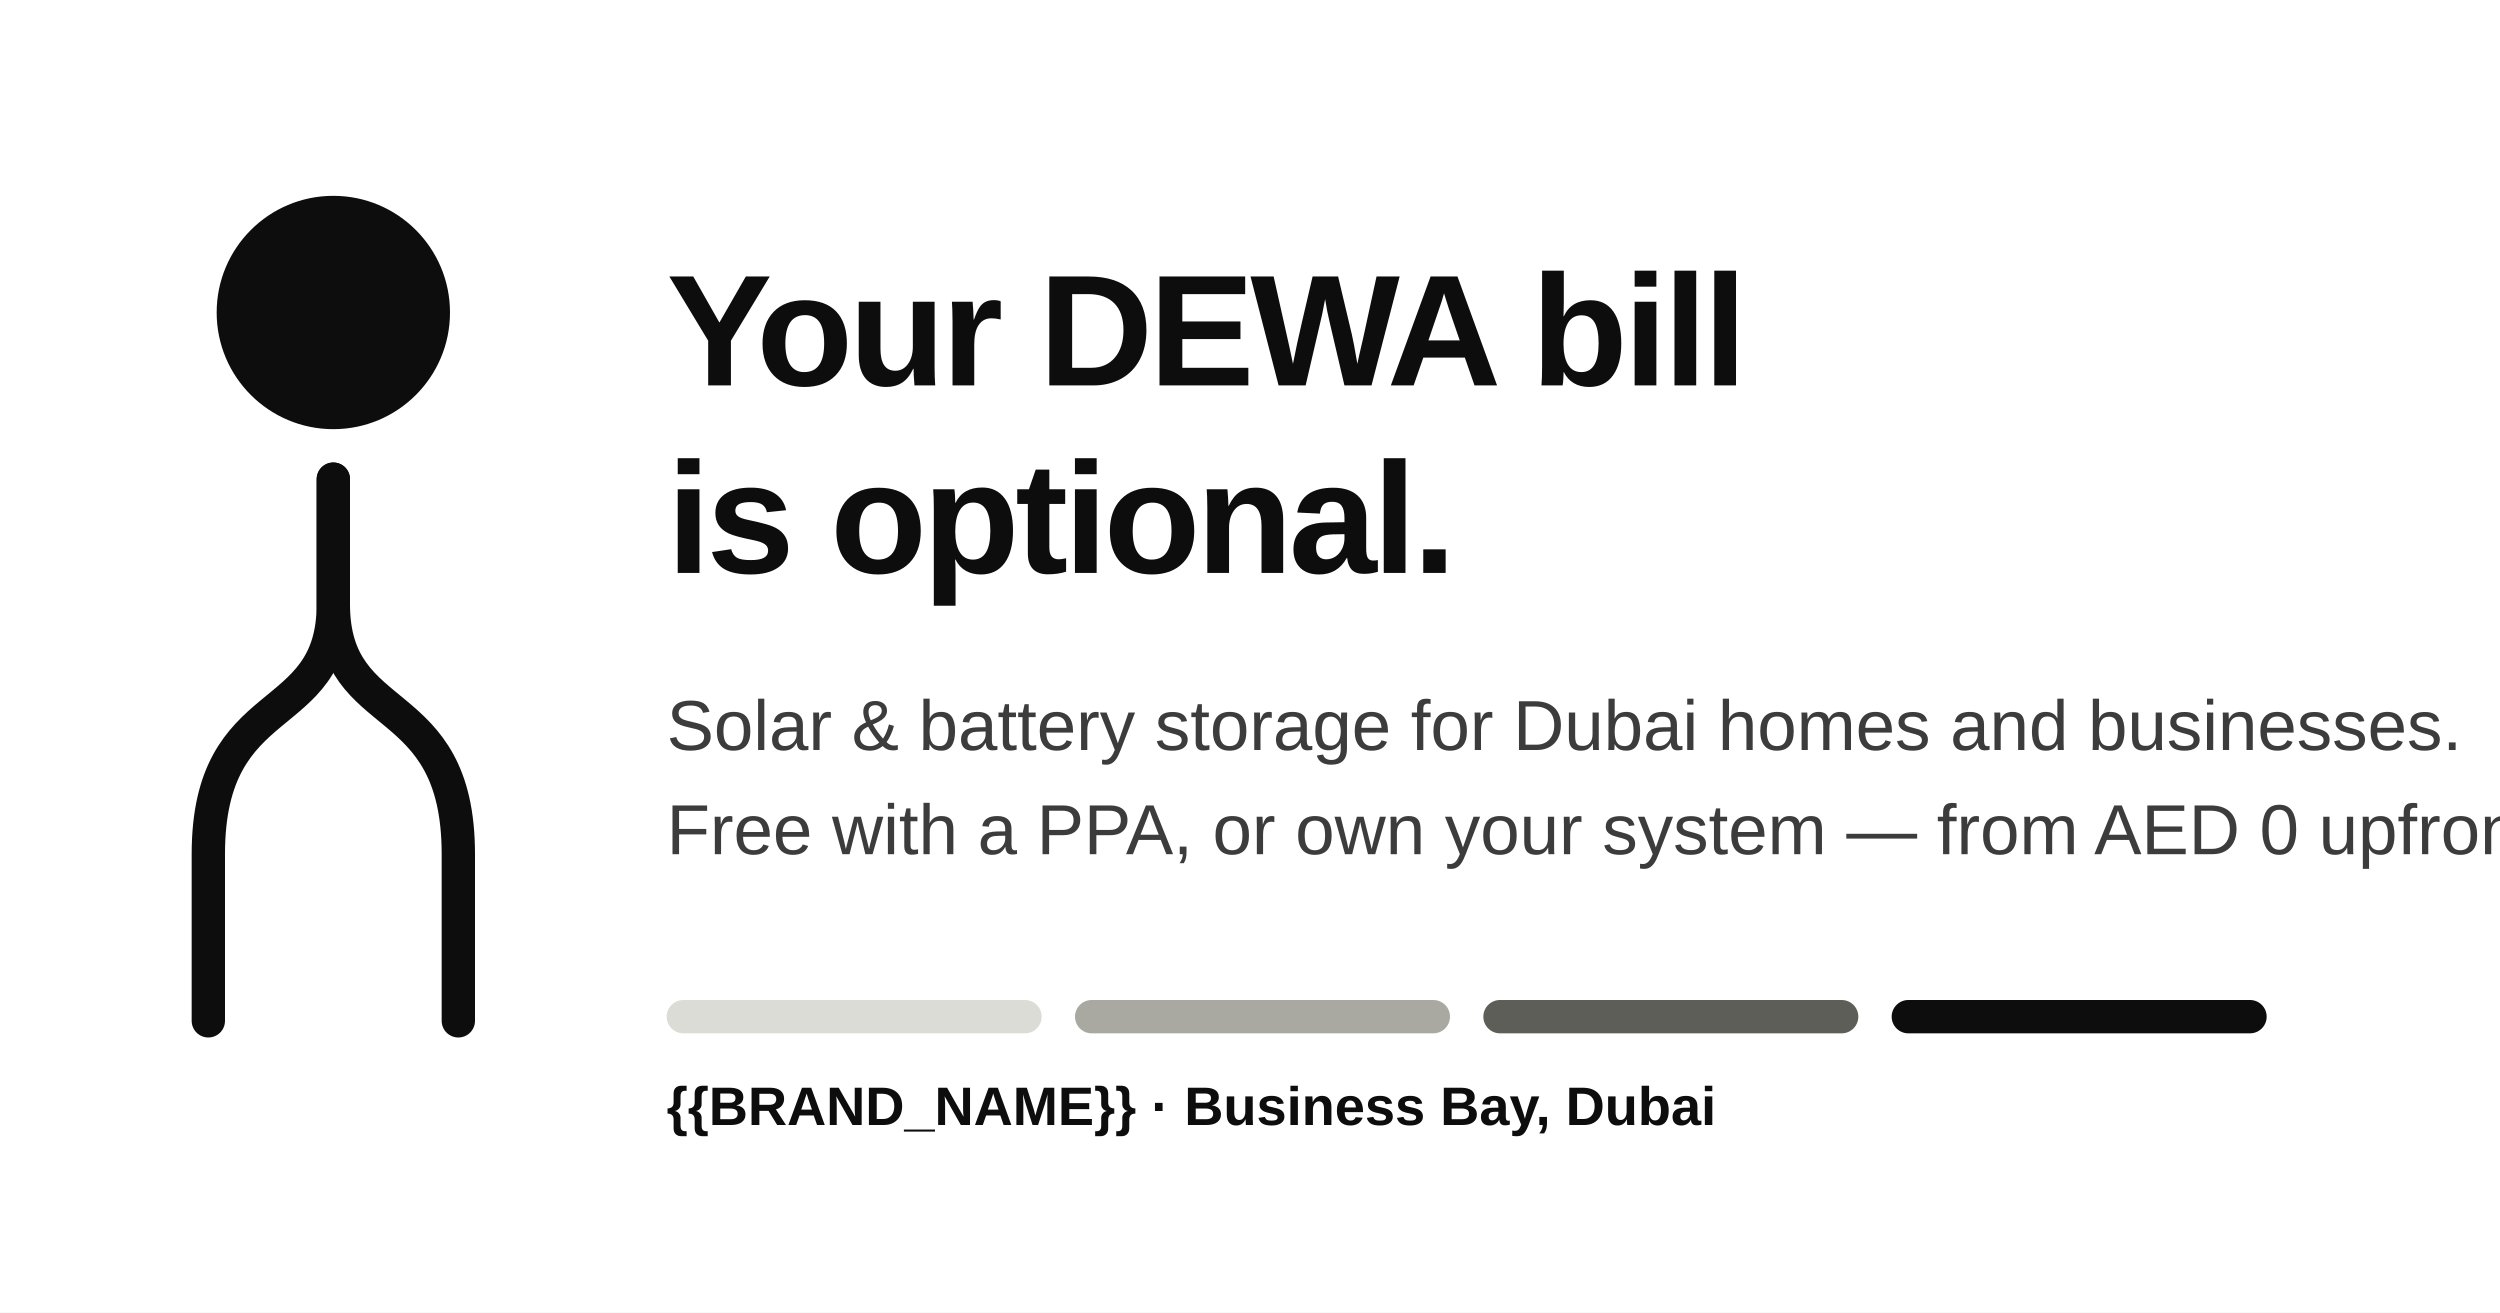
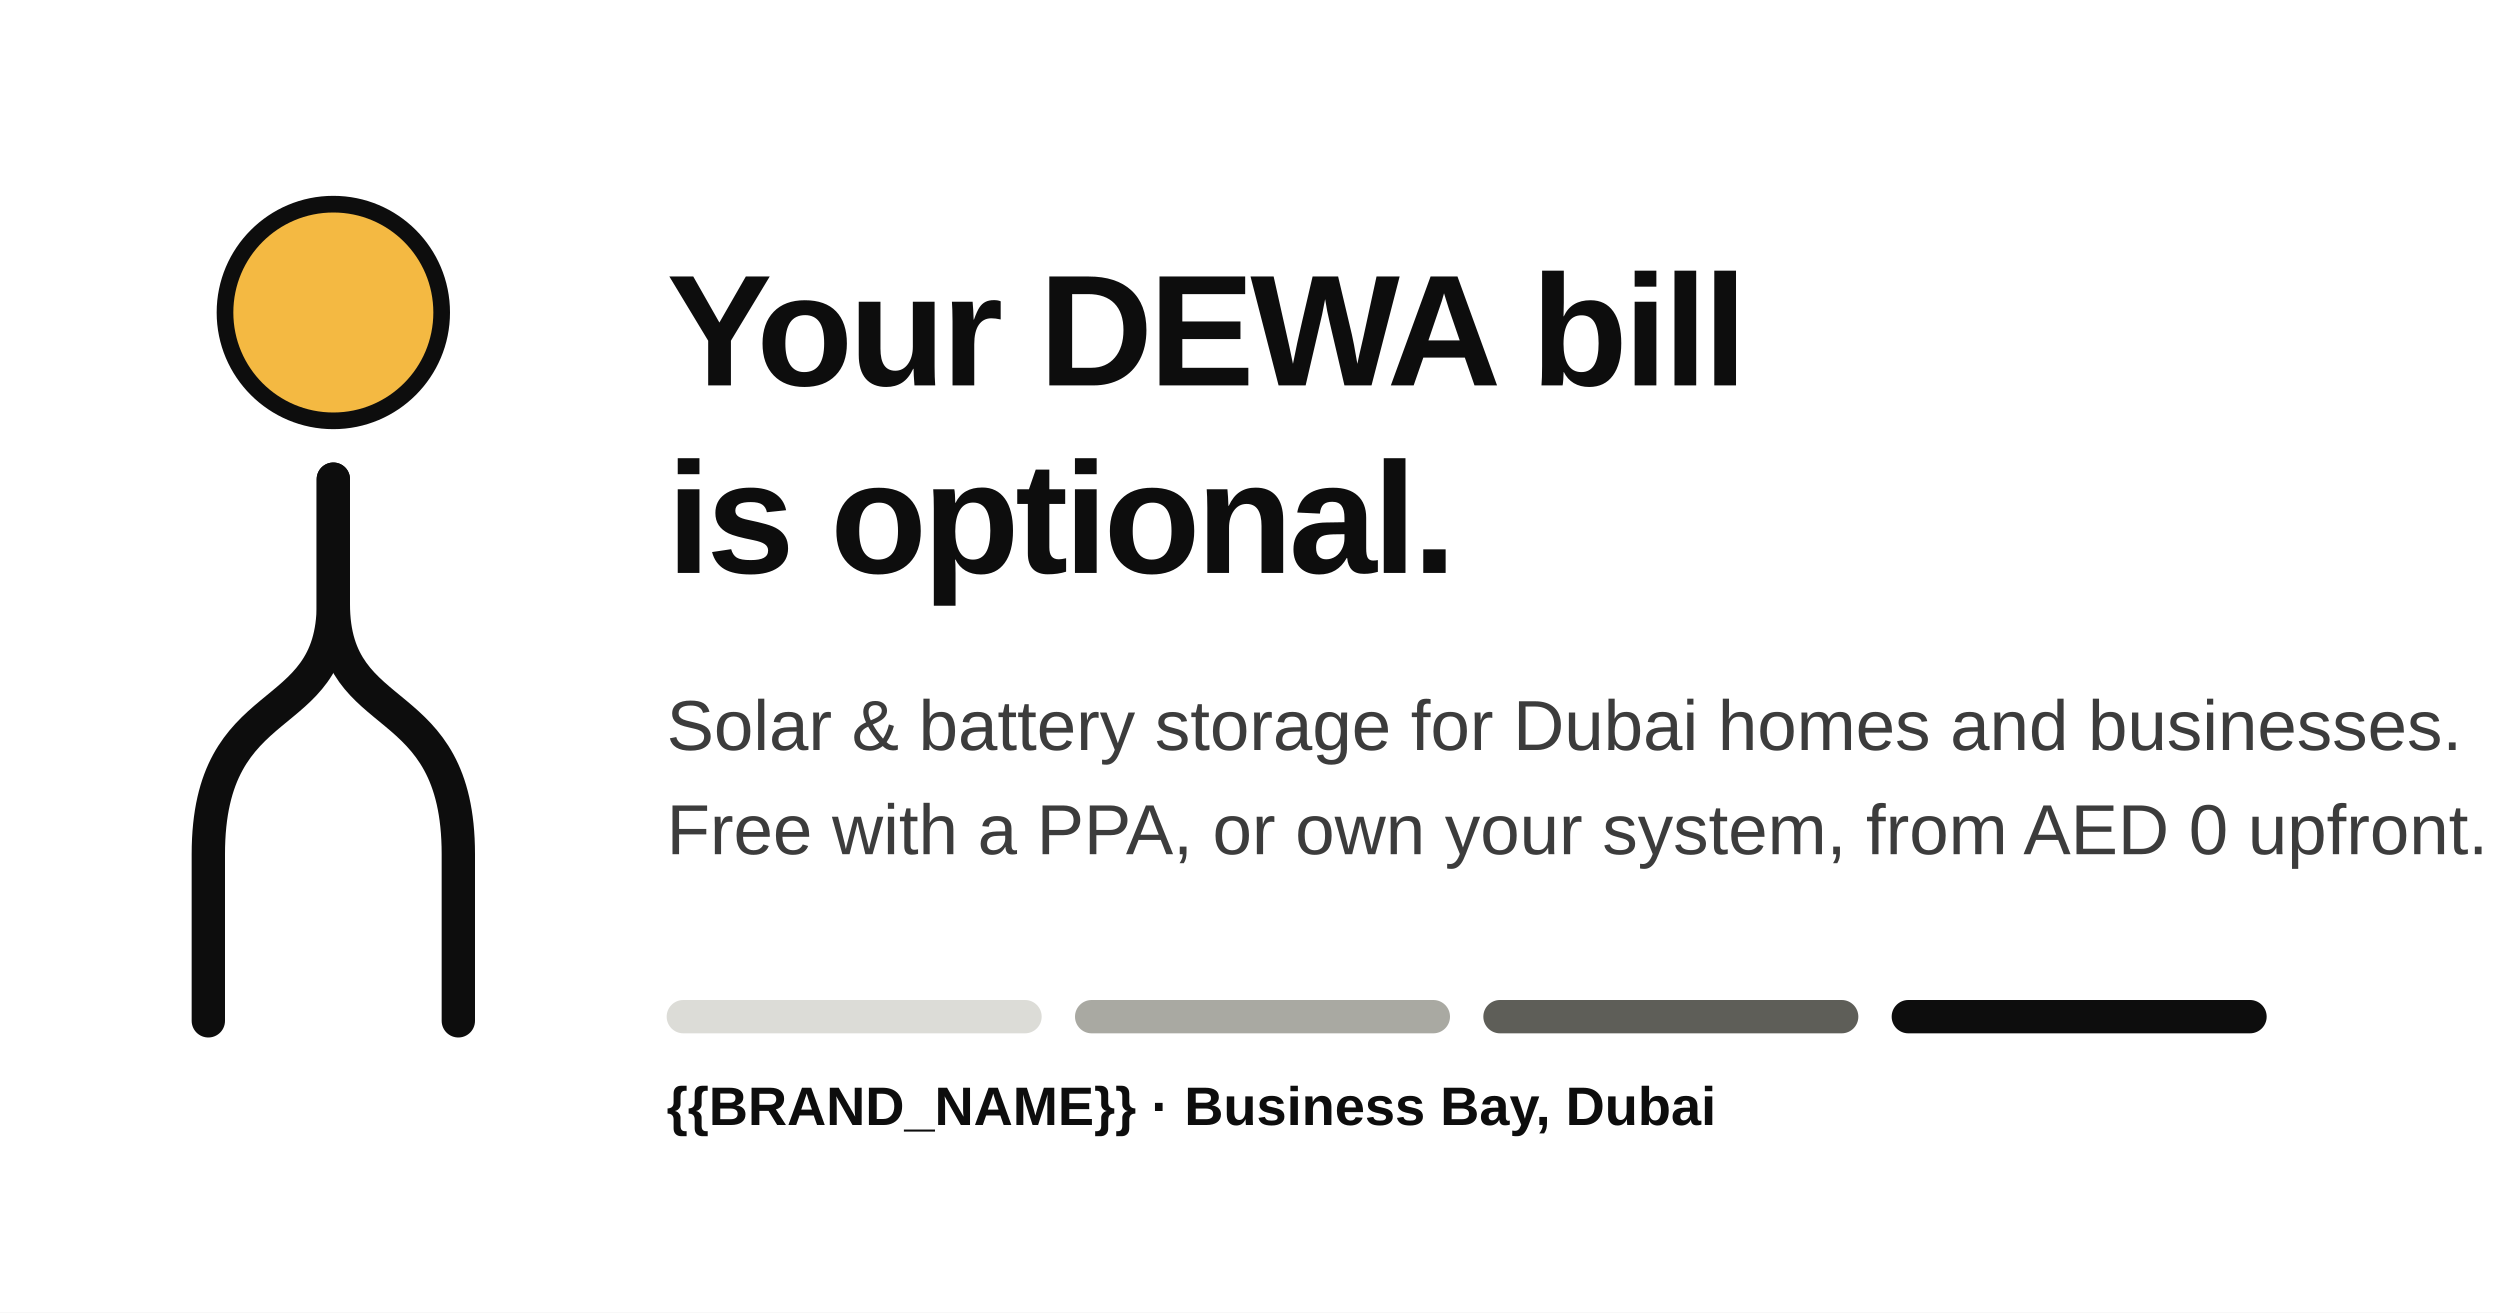
<svg xmlns="http://www.w3.org/2000/svg" viewBox="0 0 1200 630" width="1200" height="630">
  <rect width="1200" height="630" fill="#ffffff" />
-   <circle cx="160" cy="150" r="56" fill="#0d0d0d" />
+   <circle cx="160" cy="150" r="52" fill="#f4b942" stroke="#0d0d0d" stroke-width="8" />
  <path d="M160 230 v 60 c 0 60 -60 40 -60 120 v 80" fill="none" stroke="#0d0d0d" stroke-width="16" stroke-linecap="round" />
  <path d="M160 230 v 60 c 0 60 60 40 60 120 v 80" fill="none" stroke="#0d0d0d" stroke-width="16" stroke-linecap="round" />
  <text x="320" y="185" font-family="Helvetica Neue, Arial, sans-serif" font-size="76" font-weight="800" fill="#0d0d0d" letter-spacing="-2">Your DEWA bill</text>
  <text x="320" y="275" font-family="Helvetica Neue, Arial, sans-serif" font-size="76" font-weight="800" fill="#0d0d0d" letter-spacing="-2">is optional.</text>
  <text x="320" y="360" font-family="Helvetica Neue, Arial, sans-serif" font-size="34" font-weight="400" fill="#3c3c3c">Solar &amp; battery storage for Dubai homes and businesses.</text>
-   <text x="320" y="410" font-family="Helvetica Neue, Arial, sans-serif" font-size="34" font-weight="400" fill="#3c3c3c">Free with a PPA, or own your system — from AED 0 upfront.</text>
+   <text x="320" y="410" font-family="Helvetica Neue, Arial, sans-serif" font-size="34" font-weight="400" fill="#3c3c3c">Free with a PPA, or own your system, from AED 0 upfront.</text>
  <rect x="320" y="480" width="180" height="16" rx="8" fill="#dcdcd7" />
  <rect x="516" y="480" width="180" height="16" rx="8" fill="#a9a9a2" />
  <rect x="712" y="480" width="180" height="16" rx="8" fill="#5e5e58" />
  <rect x="908" y="480" width="180" height="16" rx="8" fill="#0d0d0d" />
  <text x="320" y="540" font-family="Helvetica Neue, Arial, sans-serif" font-size="26" font-weight="700" fill="#0d0d0d">{{BRAND_NAME}} · Business Bay, Dubai</text>
</svg>
